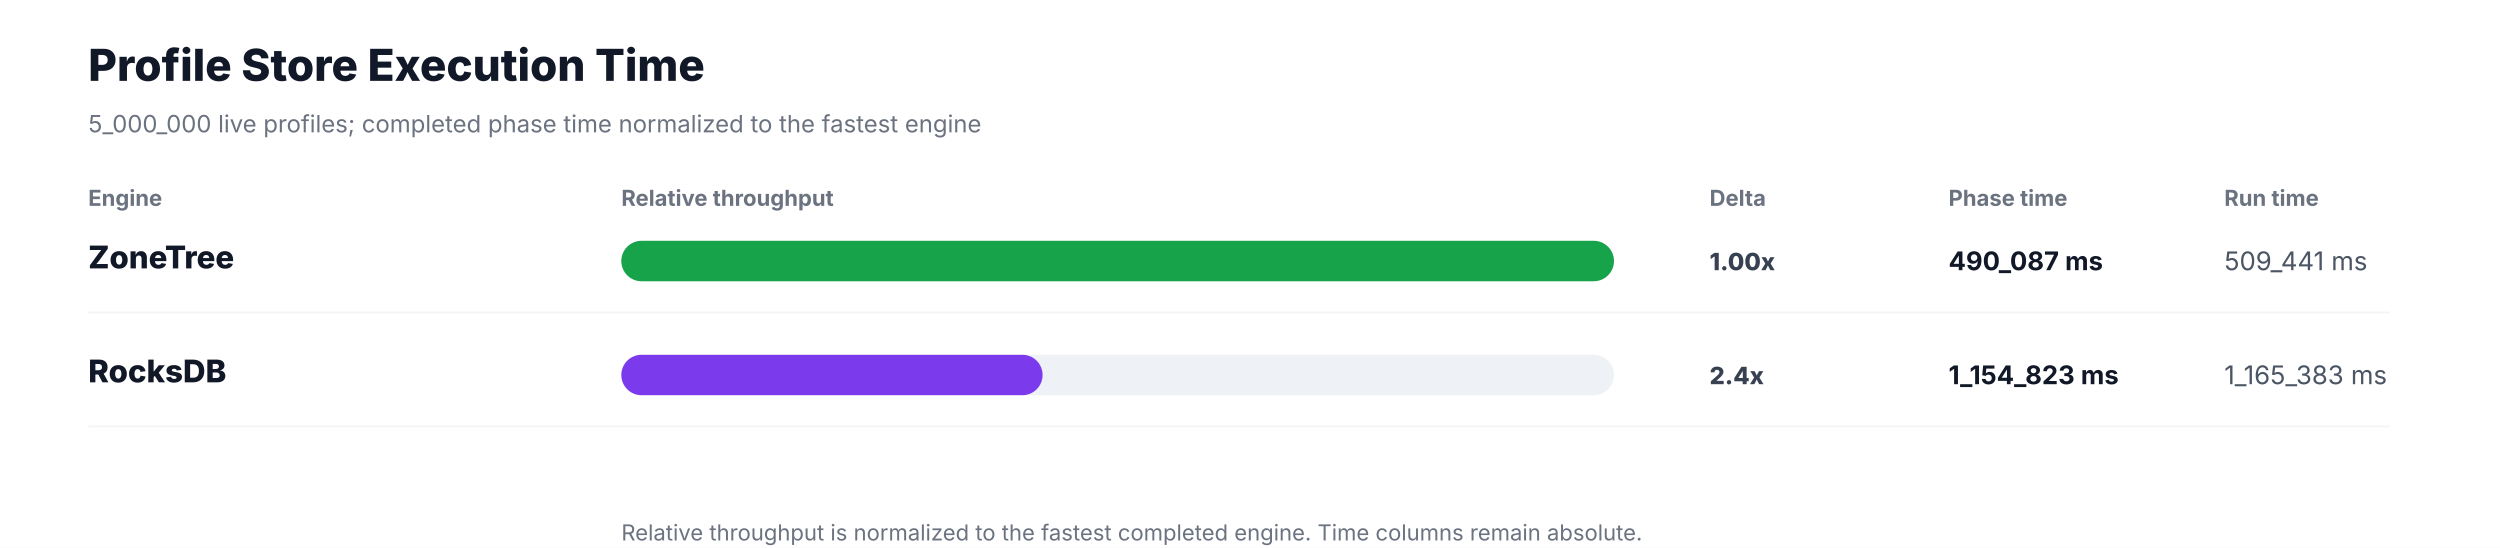
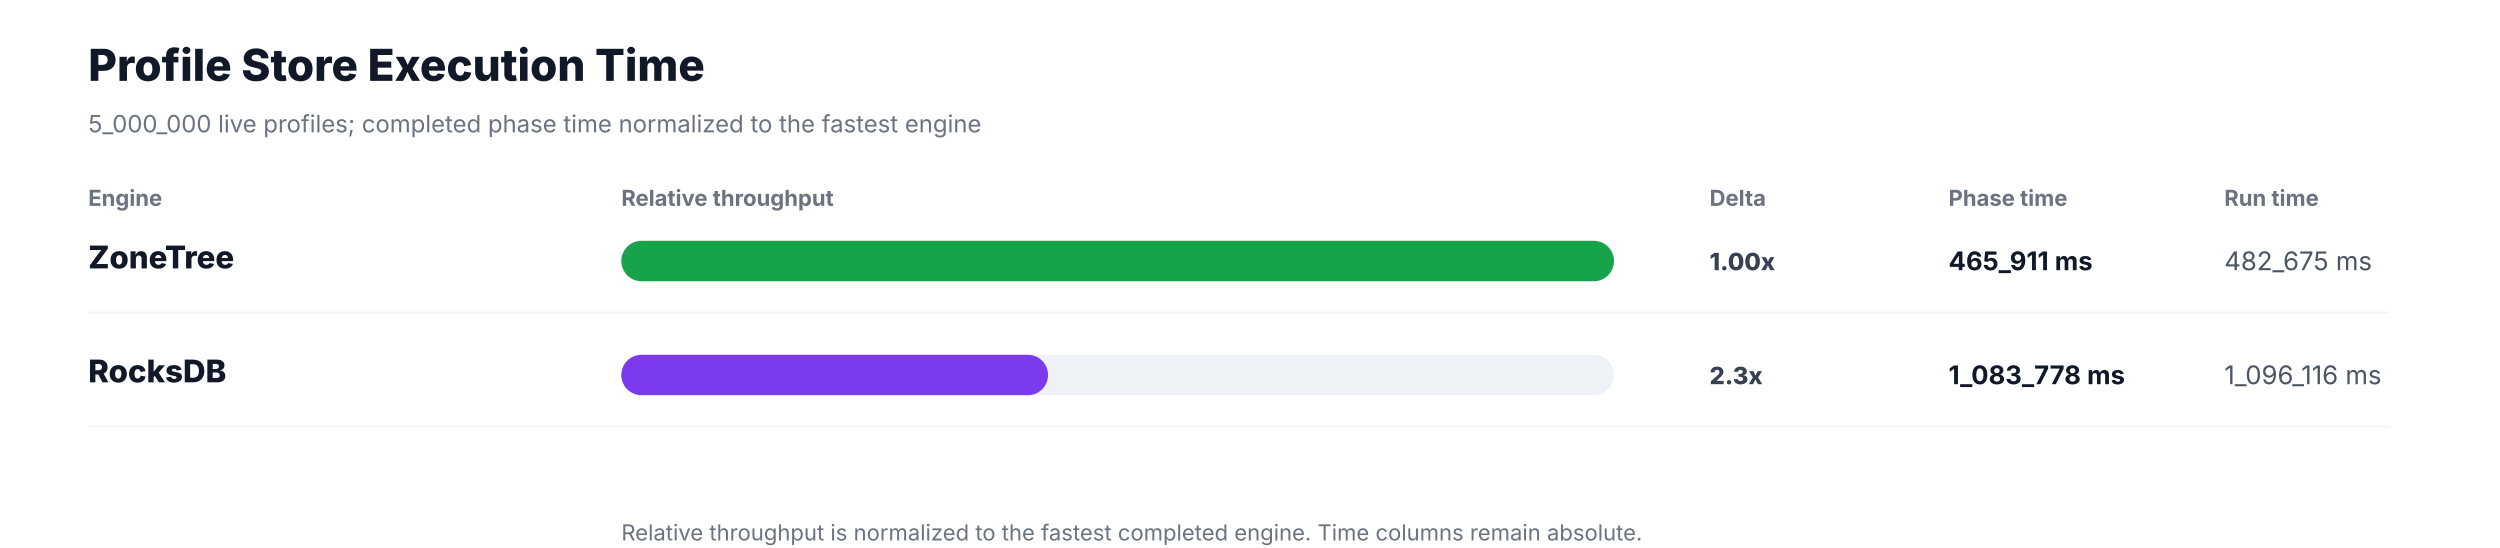
<svg xmlns="http://www.w3.org/2000/svg" width="1360" height="298" viewBox="0 0 1360 298" role="img" aria-label="Profile Store Execution Time">
  <style>
    text { font-family: Inter, Segoe UI, Arial, sans-serif; }
  </style>
  <rect width="100%" height="100%" fill="#ffffff" />
  <text x="48" y="44" font-size="24" font-weight="800" fill="#111827">Profile Store Execution Time</text>
  <text x="48" y="72" font-size="13" fill="#6b7280">5_000_000 live profiles; completed phase time normalized to the fastest engine</text>
  <text x="48" y="112" font-size="12" fill="#6b7280" text-anchor="start" font-weight="700">Engine</text>
  <text x="338" y="112" font-size="12" fill="#6b7280" text-anchor="start" font-weight="700">Relative throughput</text>
  <text x="930" y="112" font-size="12" fill="#6b7280" text-anchor="start" font-weight="700">Delta</text>
  <text x="1060" y="112" font-size="12" fill="#6b7280" text-anchor="start" font-weight="700">Phase time</text>
  <text x="1210" y="112" font-size="12" fill="#6b7280" text-anchor="start" font-weight="700">Run time</text>
  <line x1="48" y1="170" x2="1300" y2="170" stroke="#f3f4f6" stroke-width="1" />
  <text x="48" y="146" font-size="17" fill="#111827" text-anchor="start" font-weight="800">ZoneTree</text>
  <rect x="338" y="131" width="540" height="22" rx="11" fill="#eef2f7" />
  <rect x="338" y="131" width="540" height="22" rx="11" fill="#16a34a" />
  <text x="930" y="147" font-size="13" fill="#374151" text-anchor="start" font-weight="800">1.00x</text>
-   <text x="1060" y="147" font-size="14" fill="#111827" text-anchor="start" font-weight="700">490_087 ms</text>
-   <text x="1210" y="147" font-size="14" fill="#4b5563" text-anchor="start" font-weight="400">509_441 ms</text>
+   <text x="1060" y="147" font-size="14" fill="#111827" text-anchor="start" font-weight="700">465_911 ms</text>
+   <text x="1210" y="147" font-size="14" fill="#4b5563" text-anchor="start" font-weight="400">482_675 ms</text>
  <line x1="48" y1="232" x2="1300" y2="232" stroke="#f3f4f6" stroke-width="1" />
  <text x="48" y="208" font-size="17" fill="#111827" text-anchor="start" font-weight="800">RocksDB</text>
  <rect x="338" y="193" width="540" height="22" rx="11" fill="#eef2f7" />
-   <rect x="338" y="193" width="229.17" height="22" rx="11" fill="#7c3aed" />
-   <text x="930" y="209" font-size="13" fill="#374151" text-anchor="start" font-weight="800">2.4x</text>
-   <text x="1060" y="209" font-size="14" fill="#111827" text-anchor="start" font-weight="700">1_154_823 ms</text>
-   <text x="1210" y="209" font-size="14" fill="#4b5563" text-anchor="start" font-weight="400">1_165_383 ms</text>
+   <rect x="338" y="193" width="232.14" height="22" rx="11" fill="#7c3aed" />
+   <text x="930" y="209" font-size="13" fill="#374151" text-anchor="start" font-weight="800">2.3x</text>
+   <text x="1060" y="209" font-size="14" fill="#111827" text-anchor="start" font-weight="700">1_083_778 ms</text>
+   <text x="1210" y="209" font-size="14" fill="#4b5563" text-anchor="start" font-weight="400">1_096_116 ms</text>
  <text x="338" y="294" font-size="12" fill="#6b7280" text-anchor="start" font-weight="400">Relative throughput is normalized to the fastest completed engine. Time columns remain absolute.</text>
</svg>
